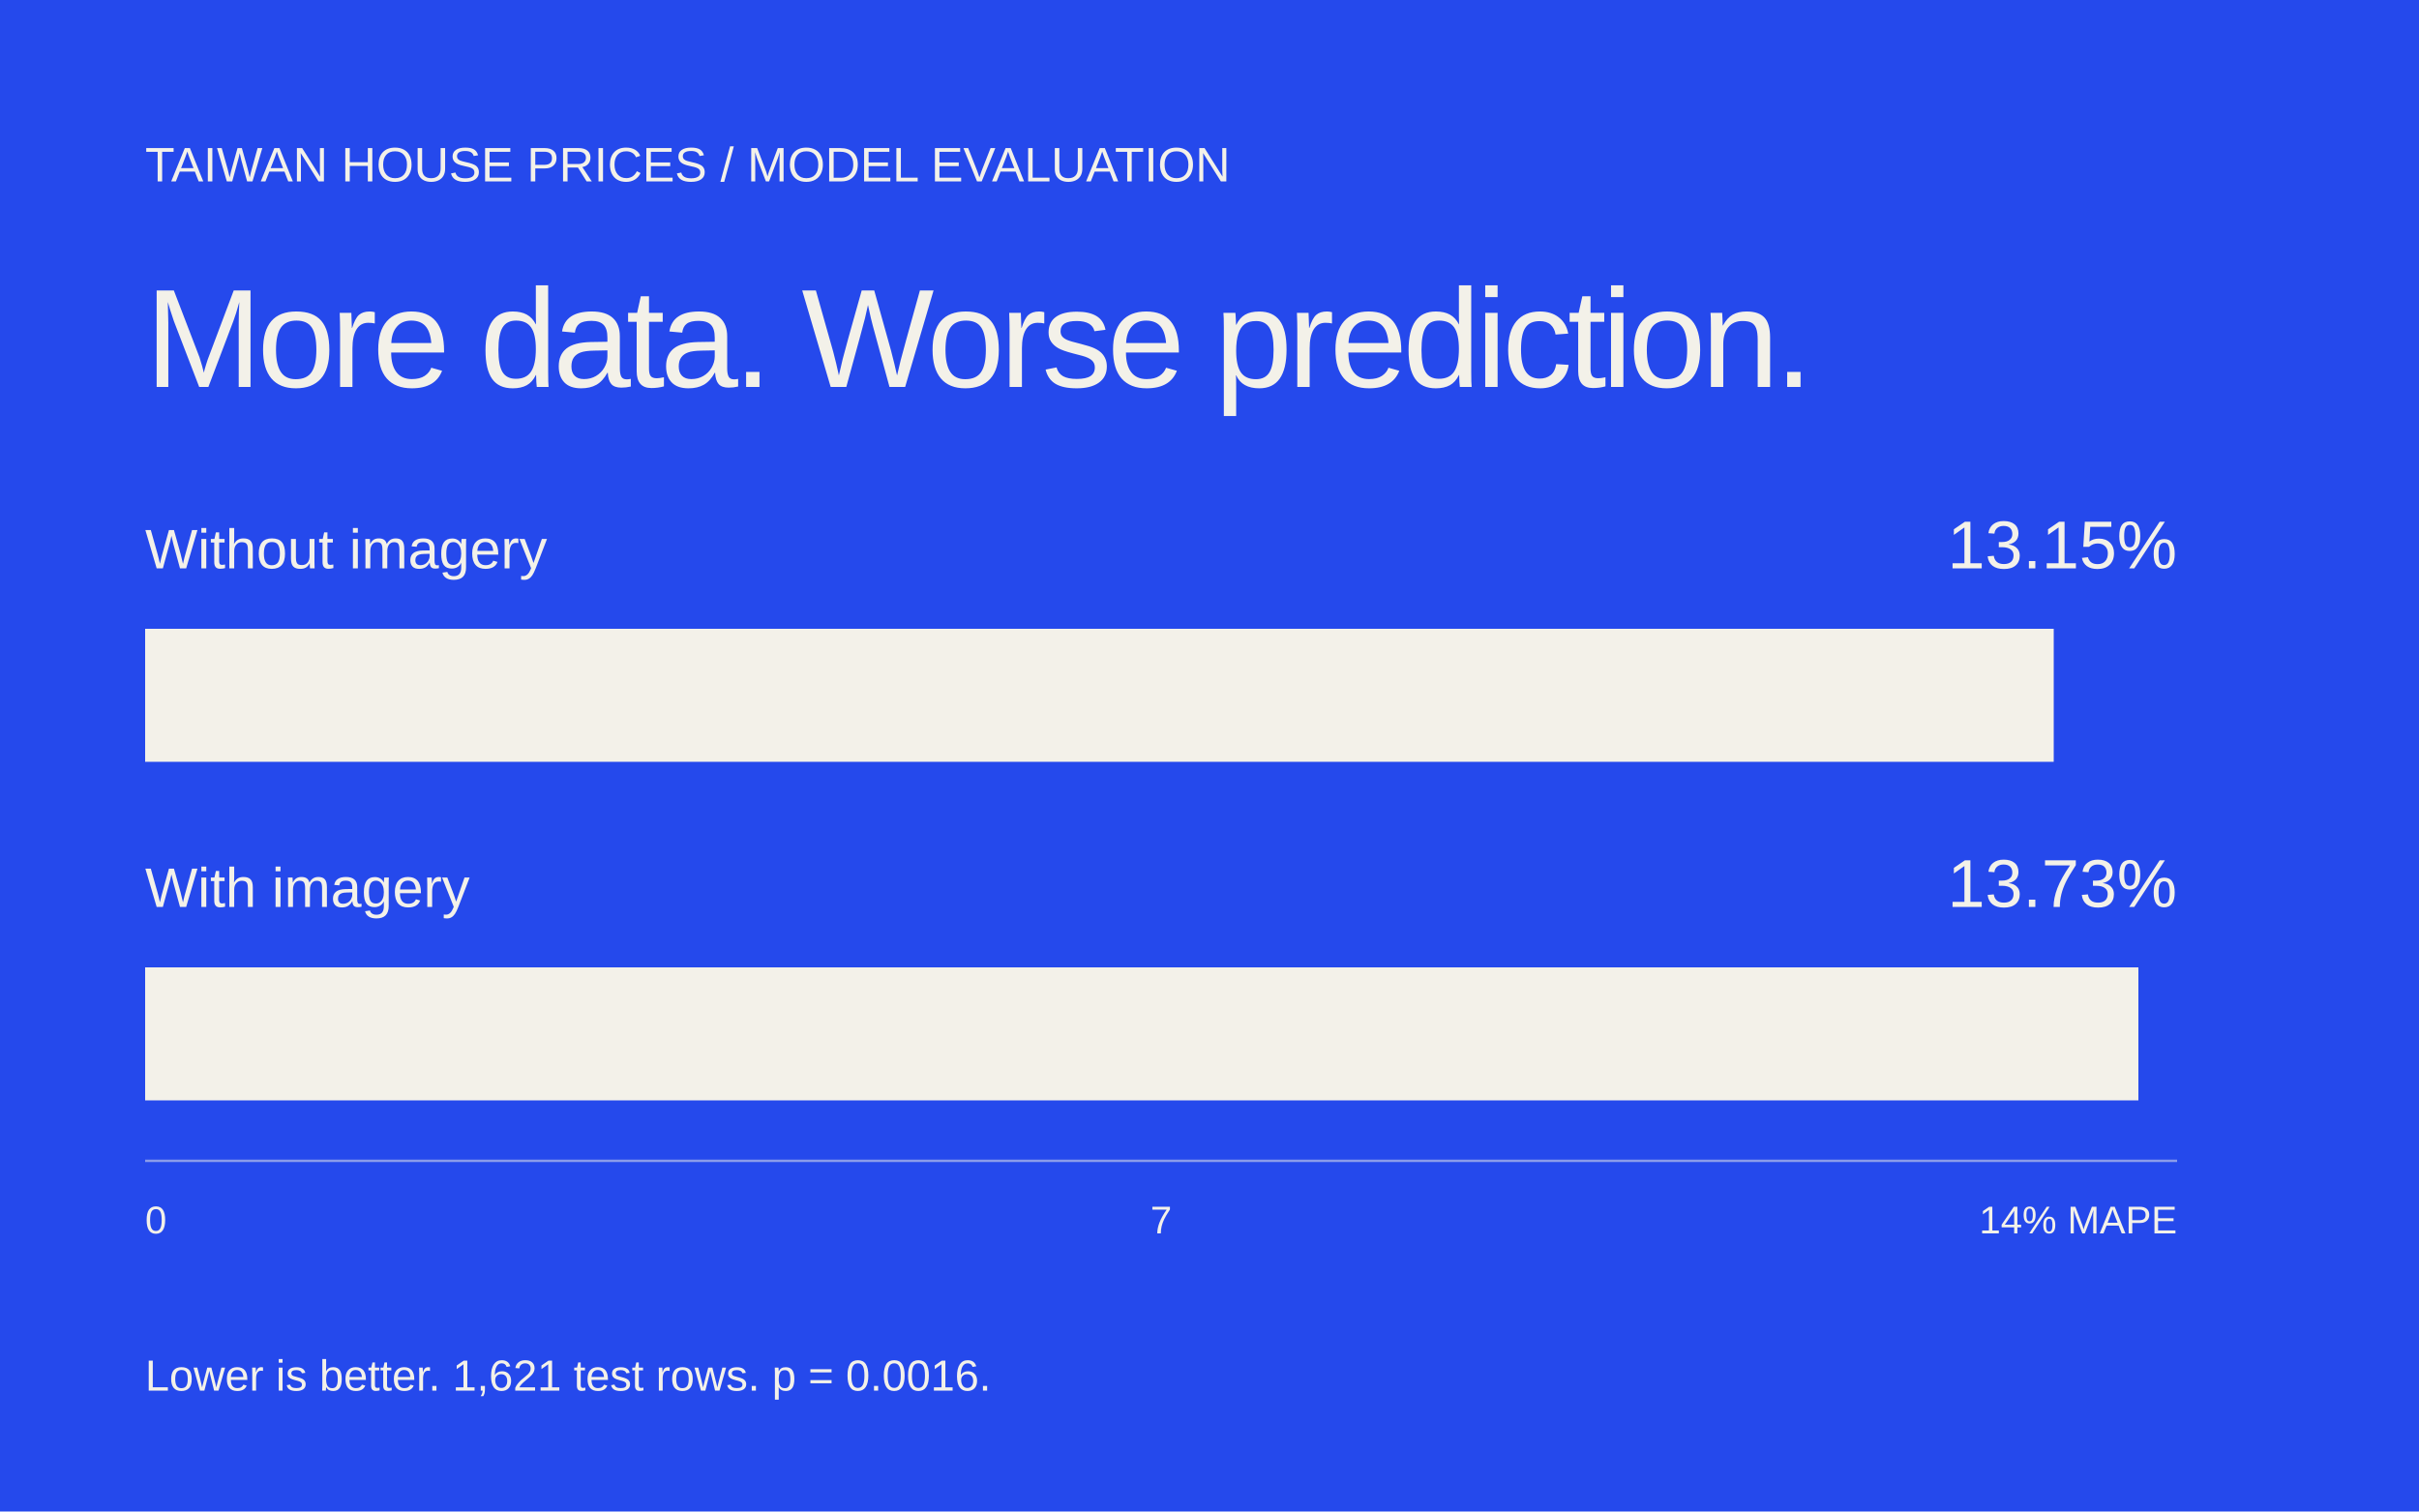
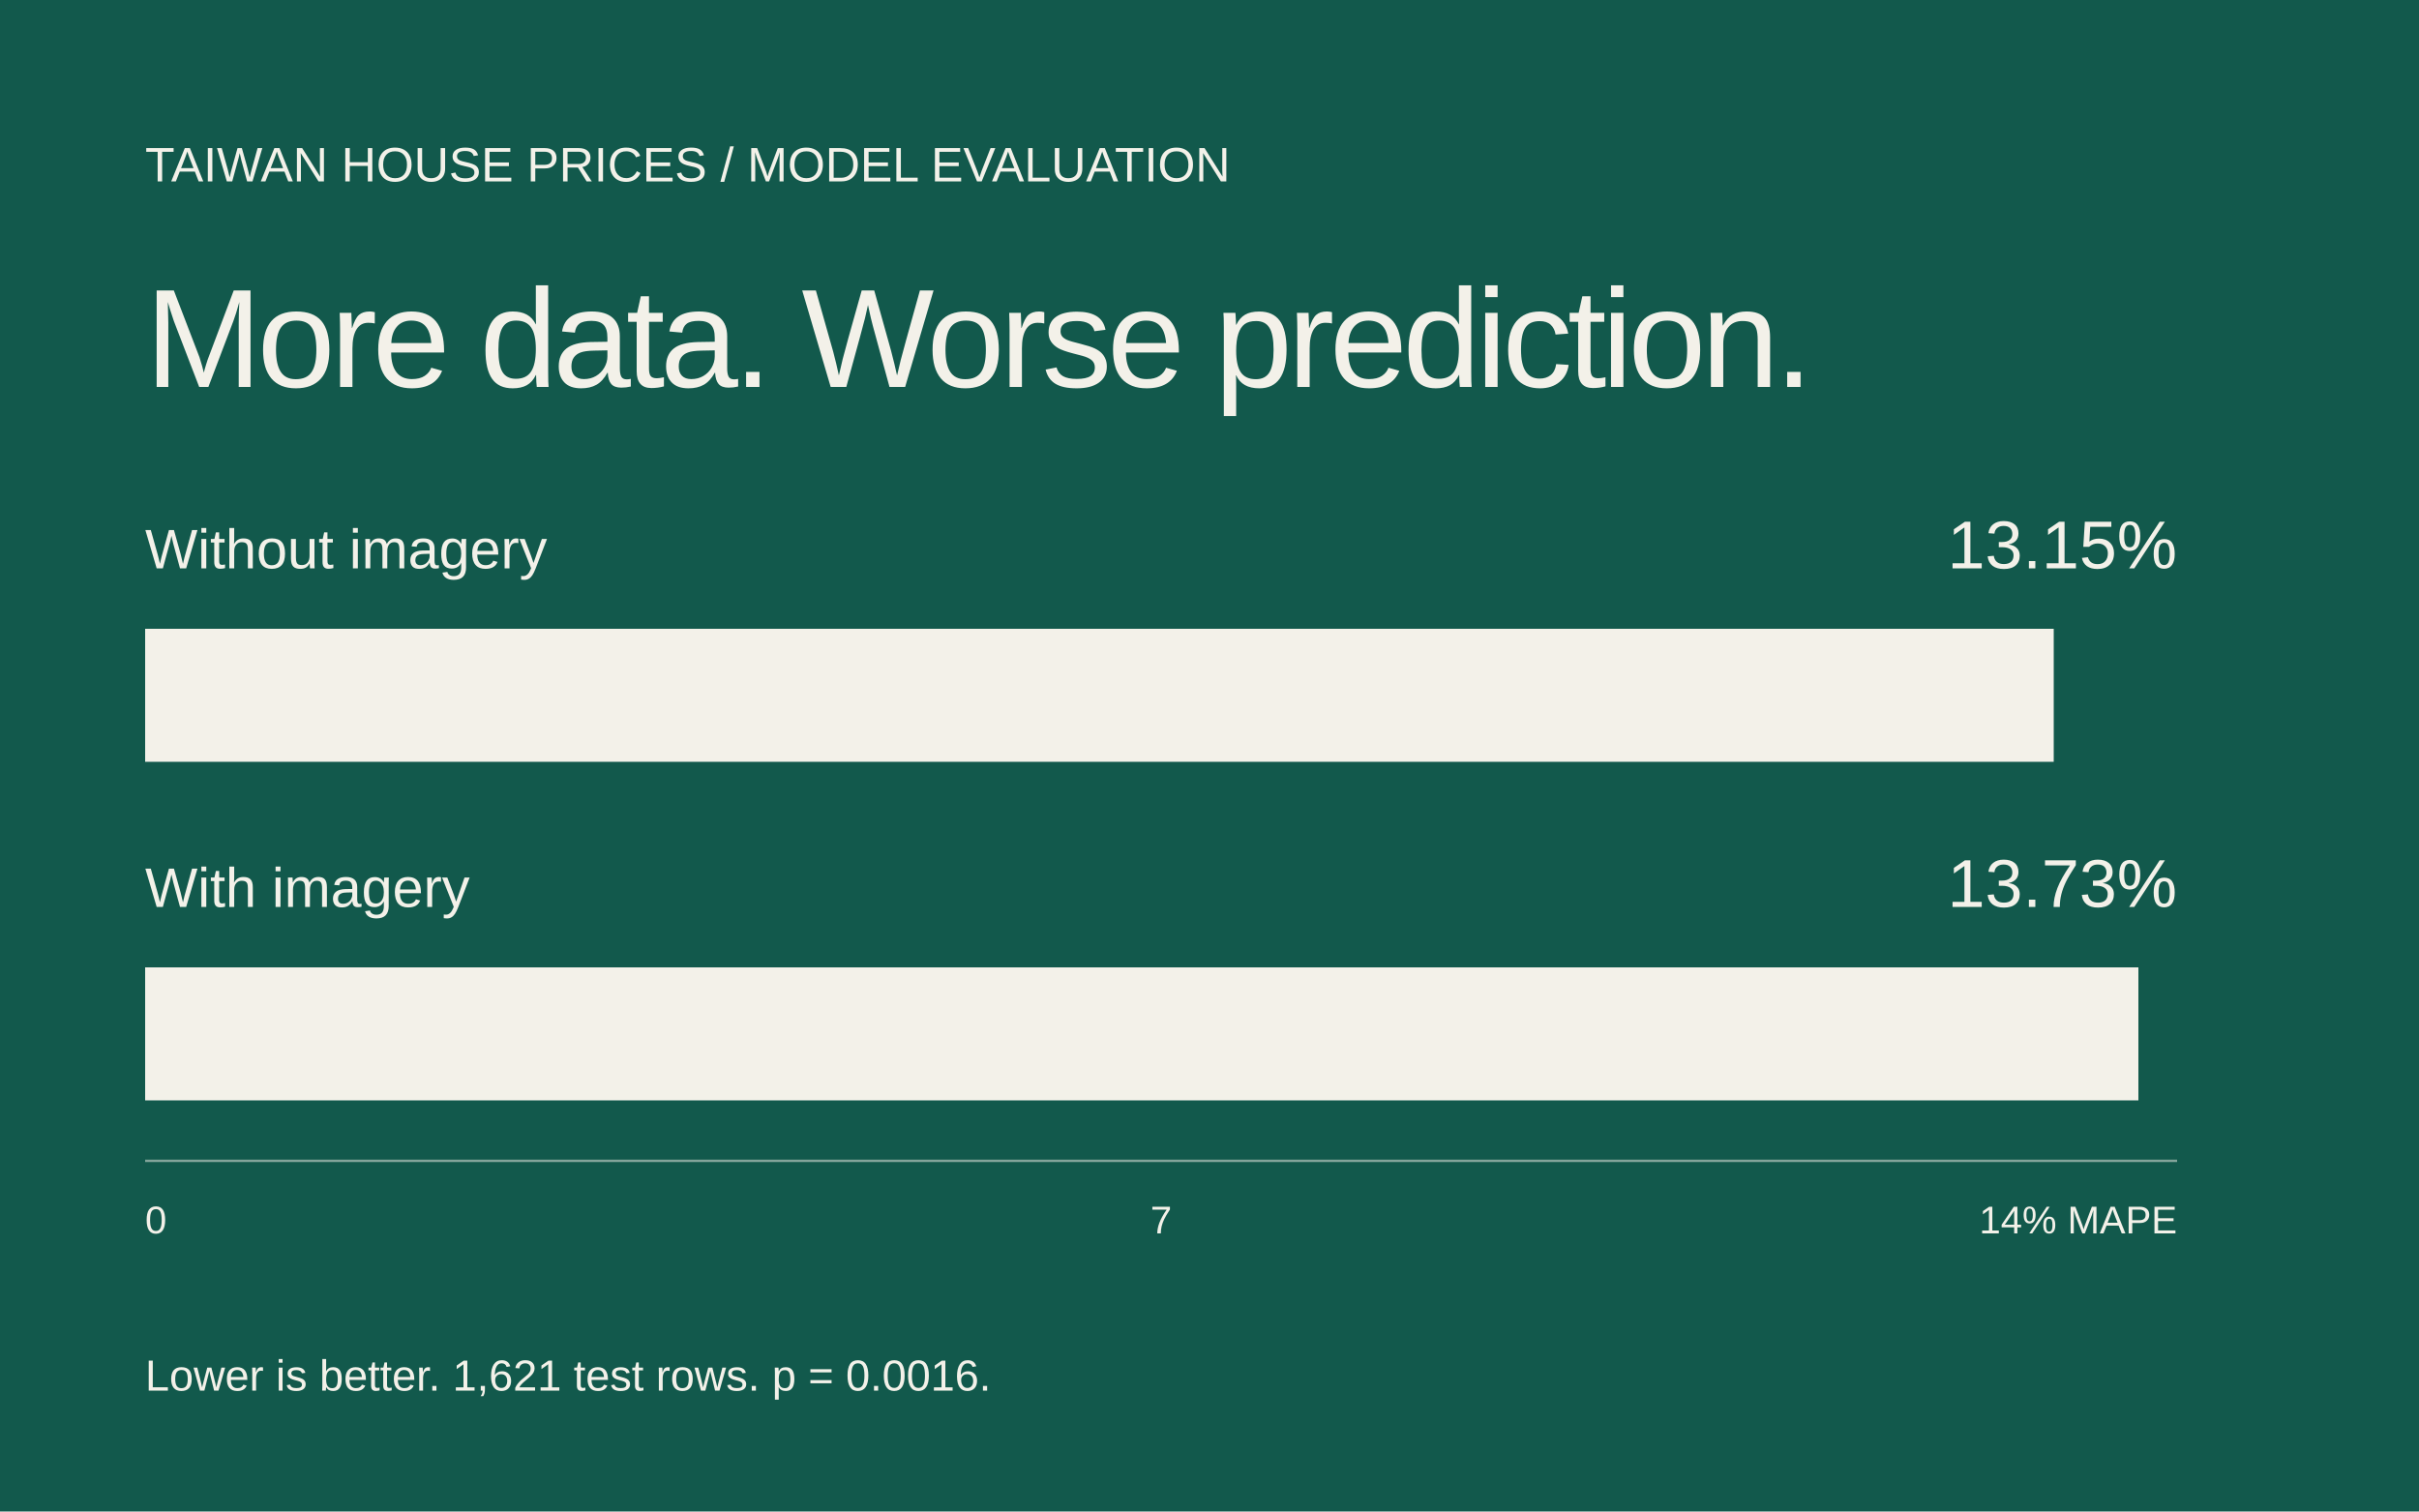
<svg xmlns="http://www.w3.org/2000/svg" width="1000" height="625" viewBox="0 0 1000 625" role="img" aria-labelledby="title desc">
-   <rect width="1000" height="625" fill="#2549ec" />
+   <rect width="1000" height="625" fill="#12594c" />
  <g fill="#f3f1e9" font-family="Arial,sans-serif">
    <text x="60" y="75" font-size="20">TAIWAN HOUSE PRICES / MODEL EVALUATION</text>
    <text x="60" y="160" font-size="58" letter-spacing="-2">More data. Worse prediction.</text>
    <text x="60" y="235" font-size="23">Without imagery</text>
    <text x="900" y="235" font-size="28" text-anchor="end">13.15%</text>
    <rect x="60" y="260" width="789" height="55" fill="#f3f1e9" />
    <text x="60" y="375" font-size="23">With imagery</text>
    <text x="900" y="375" font-size="28" text-anchor="end">13.73%</text>
    <rect x="60" y="400" width="824" height="55" fill="#f3f1e9" />
    <path d="M60 480H900" stroke="#f3f1e9" stroke-opacity=".5" />
    <text x="60" y="510" font-size="16">0</text>
    <text x="480" y="510" font-size="16" text-anchor="middle">7</text>
    <text x="900" y="510" font-size="16" text-anchor="end">14% MAPE</text>
    <text x="60" y="575" font-size="18">Lower is better. 1,621 test rows. p = 0.0016.</text>
  </g>
</svg>
